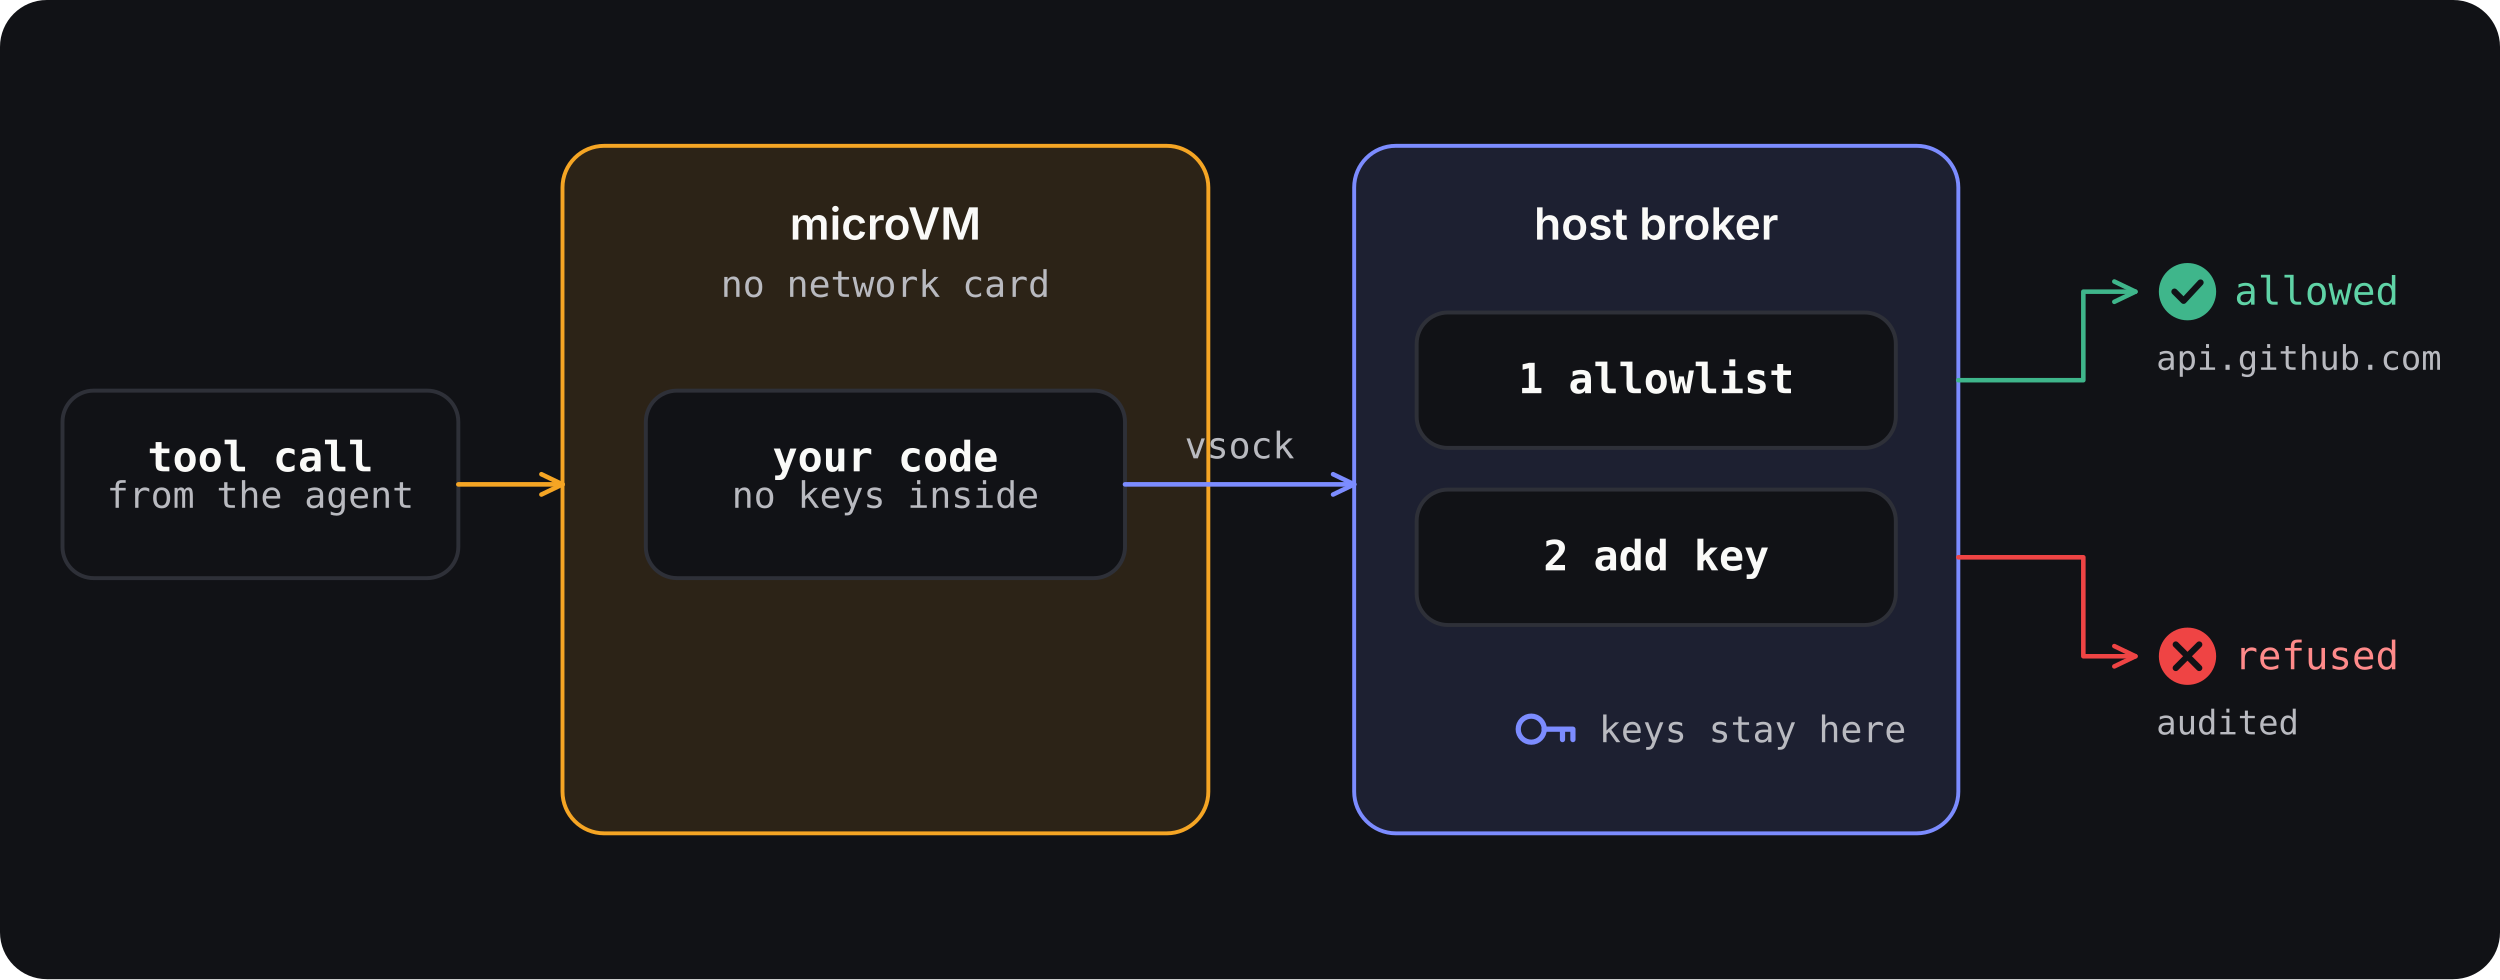
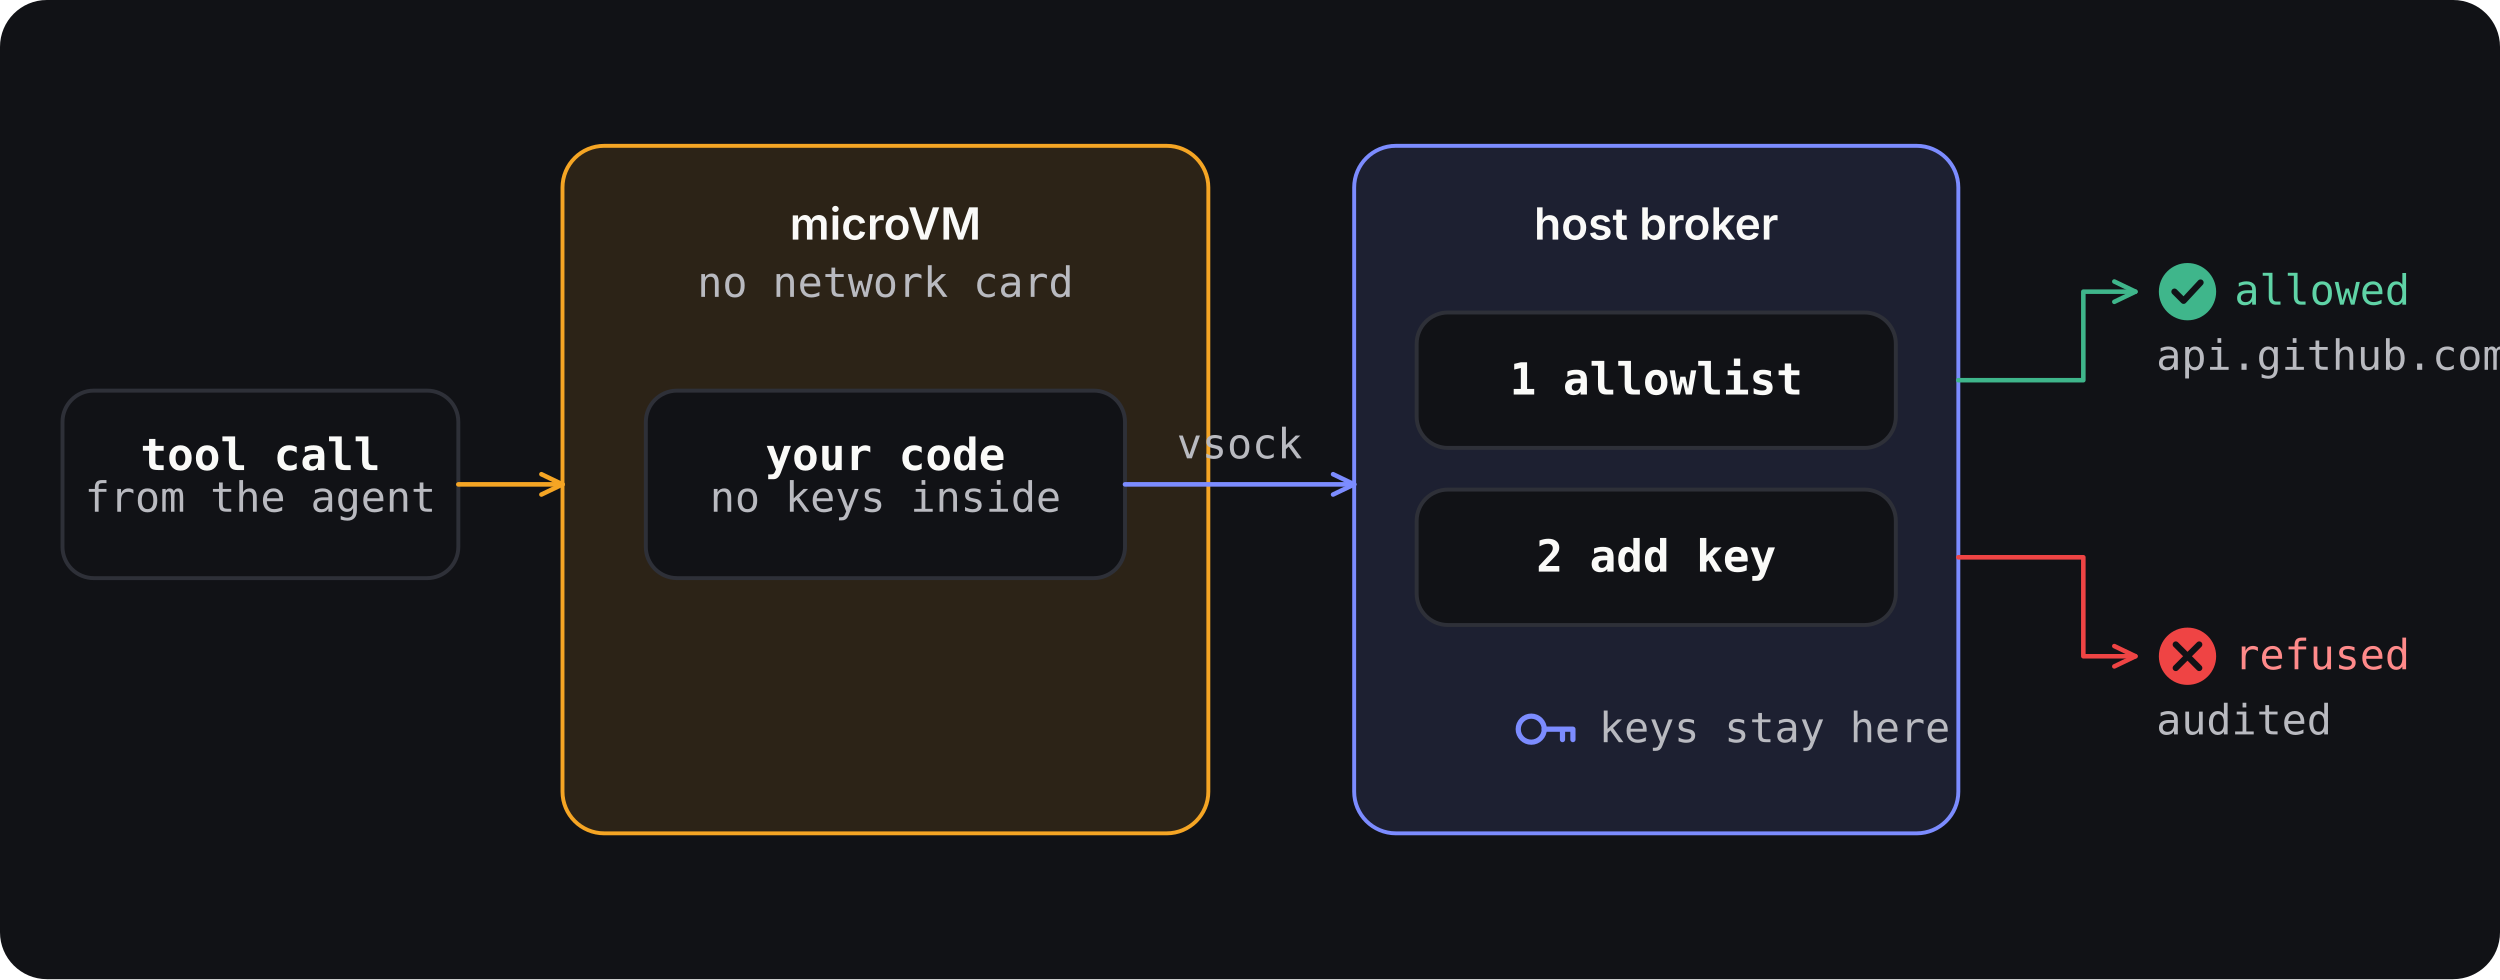
<svg xmlns="http://www.w3.org/2000/svg" viewBox="0 0 960 376" width="960" height="376" role="img" aria-labelledby="t d">
  <rect width="960" height="376" rx="18" fill="#111216" />
  <rect x="24" y="150" width="152" height="72" rx="12" fill="#111216" stroke="#2e3038" stroke-width="1.5" />
-   <text x="100" y="181" font-family="'JetBrains Mono', ui-monospace, SFMono-Regular, Menlo, Consolas, monospace" font-size="16" font-weight="600" fill="#fafaf8" text-anchor="middle">tool call</text>
-   <text x="100" y="195" font-family="'JetBrains Mono', ui-monospace, SFMono-Regular, Menlo, Consolas, monospace" font-size="14" font-weight="400" fill="#b9bac0" text-anchor="middle">from the agent</text>
+   <text x="100" y="180.5" font-family="'JetBrains Mono', ui-monospace, SFMono-Regular, Menlo, Consolas, monospace" font-size="17" font-weight="600" fill="#fafaf8" text-anchor="middle">tool call</text>
+   <text x="100" y="196.5" font-family="'JetBrains Mono', ui-monospace, SFMono-Regular, Menlo, Consolas, monospace" font-size="16" font-weight="400" fill="#b9bac0" text-anchor="middle">from the agent</text>
  <path d="M176 186 L216 186" fill="none" stroke="#f5a524" stroke-width="1.75" stroke-linecap="round" stroke-linejoin="round" />
  <path d="M207.9 189.9 L216 186 L207.9 182.1" fill="none" stroke="#f5a524" stroke-width="1.75" stroke-linecap="round" stroke-linejoin="round" />
  <rect x="216" y="56" width="248" height="264" rx="16" fill="#f5a524" fill-opacity="0.12" stroke="#f5a524" stroke-width="1.5" />
  <text x="340" y="92" font-family="'Inter Tight', Inter, ui-sans-serif, system-ui, -apple-system, 'Segoe UI', sans-serif" font-size="17" font-weight="600" fill="#fafaf8" text-anchor="middle">microVM</text>
-   <text x="340" y="114" font-family="'JetBrains Mono', ui-monospace, SFMono-Regular, Menlo, Consolas, monospace" font-size="14" font-weight="400" fill="#b9bac0" text-anchor="middle">no network card</text>
+   <text x="340" y="114" font-family="'JetBrains Mono', ui-monospace, SFMono-Regular, Menlo, Consolas, monospace" font-size="16" font-weight="400" fill="#b9bac0" text-anchor="middle">no network card</text>
  <rect x="248" y="150" width="184" height="72" rx="12" fill="#111216" stroke="#2e3038" stroke-width="1.5" />
-   <text x="340" y="181" font-family="'JetBrains Mono', ui-monospace, SFMono-Regular, Menlo, Consolas, monospace" font-size="16" font-weight="600" fill="#fafaf8" text-anchor="middle">your code</text>
-   <text x="340" y="195" font-family="'JetBrains Mono', ui-monospace, SFMono-Regular, Menlo, Consolas, monospace" font-size="14" font-weight="400" fill="#b9bac0" text-anchor="middle">no keys inside</text>
+   <text x="340" y="180.5" font-family="'JetBrains Mono', ui-monospace, SFMono-Regular, Menlo, Consolas, monospace" font-size="17" font-weight="600" fill="#fafaf8" text-anchor="middle">your code</text>
+   <text x="340" y="196.5" font-family="'JetBrains Mono', ui-monospace, SFMono-Regular, Menlo, Consolas, monospace" font-size="16" font-weight="400" fill="#b9bac0" text-anchor="middle">no keys inside</text>
  <path d="M432 186 L520 186" fill="none" stroke="#7c8cff" stroke-width="1.75" stroke-linecap="round" stroke-linejoin="round" />
  <path d="M511.9 189.9 L520 186 L511.9 182.1" fill="none" stroke="#7c8cff" stroke-width="1.75" stroke-linecap="round" stroke-linejoin="round" />
-   <text x="476" y="176" font-family="'JetBrains Mono', ui-monospace, SFMono-Regular, Menlo, Consolas, monospace" font-size="14" font-weight="400" fill="#b9bac0" text-anchor="middle">vsock</text>
+   <text x="476" y="176" font-family="'JetBrains Mono', ui-monospace, SFMono-Regular, Menlo, Consolas, monospace" font-size="16" font-weight="400" fill="#b9bac0" text-anchor="middle">vsock</text>
  <rect x="520" y="56" width="232" height="264" rx="16" fill="#7c8cff" fill-opacity="0.12" stroke="#7c8cff" stroke-width="1.5" />
  <text x="636" y="92" font-family="'Inter Tight', Inter, ui-sans-serif, system-ui, -apple-system, 'Segoe UI', sans-serif" font-size="17" font-weight="600" fill="#fafaf8" text-anchor="middle">host broker</text>
  <rect x="544" y="120" width="184" height="52" rx="12" fill="#111216" stroke="#2e3038" stroke-width="1.5" />
-   <text x="636" y="151" font-family="'JetBrains Mono', ui-monospace, SFMono-Regular, Menlo, Consolas, monospace" font-size="16" font-weight="600" fill="#fafaf8" text-anchor="middle">1 allowlist</text>
+   <text x="636" y="151.5" font-family="'JetBrains Mono', ui-monospace, SFMono-Regular, Menlo, Consolas, monospace" font-size="17" font-weight="600" fill="#fafaf8" text-anchor="middle">1 allowlist</text>
  <rect x="544" y="188" width="184" height="52" rx="12" fill="#111216" stroke="#2e3038" stroke-width="1.5" />
-   <text x="636" y="219" font-family="'JetBrains Mono', ui-monospace, SFMono-Regular, Menlo, Consolas, monospace" font-size="16" font-weight="600" fill="#fafaf8" text-anchor="middle">2 add key</text>
+   <text x="636" y="219.5" font-family="'JetBrains Mono', ui-monospace, SFMono-Regular, Menlo, Consolas, monospace" font-size="17" font-weight="600" fill="#fafaf8" text-anchor="middle">2 add key</text>
  <g fill="none" stroke="#7c8cff" stroke-width="2" stroke-linecap="round">
    <circle cx="588" cy="280" r="5" />
    <path d="M593 280 h11 M600 280 v4 M604 280 v4" />
  </g>
-   <text x="614" y="285" font-family="'JetBrains Mono', ui-monospace, SFMono-Regular, Menlo, Consolas, monospace" font-size="14" font-weight="400" fill="#b9bac0" text-anchor="start">keys stay here</text>
+   <text x="614" y="285" font-family="'JetBrains Mono', ui-monospace, SFMono-Regular, Menlo, Consolas, monospace" font-size="16" font-weight="400" fill="#b9bac0" text-anchor="start">keys stay here</text>
  <path d="M752 146 L800 146 L800 112 L820 112" fill="none" stroke="#3fb68b" stroke-width="1.75" stroke-linecap="round" stroke-linejoin="round" />
  <path d="M811.9 115.9 L820 112 L811.9 108.1" fill="none" stroke="#3fb68b" stroke-width="1.75" stroke-linecap="round" stroke-linejoin="round" />
  <path d="M752 214 L800 214 L800 252 L820 252" fill="none" stroke="#ef4444" stroke-width="1.75" stroke-linecap="round" stroke-linejoin="round" />
  <path d="M811.9 255.9 L820 252 L811.9 248.1" fill="none" stroke="#ef4444" stroke-width="1.75" stroke-linecap="round" stroke-linejoin="round" />
  <circle cx="840" cy="112" r="11" fill="#3fb68b" />
  <path d="M835 112 l3.5 3.5 l6.5 -7" fill="none" stroke="#111216" stroke-width="2.4" stroke-linecap="round" stroke-linejoin="round" />
-   <text x="858" y="117" font-family="'JetBrains Mono', ui-monospace, SFMono-Regular, Menlo, Consolas, monospace" font-size="15" font-weight="400" fill="#5fd3a6" text-anchor="start">allowed</text>
-   <text x="828" y="142" font-family="'JetBrains Mono', ui-monospace, SFMono-Regular, Menlo, Consolas, monospace" font-size="13" font-weight="400" fill="#b9bac0" text-anchor="start">api.github.com</text>
+   <text x="858" y="117" font-family="'JetBrains Mono', ui-monospace, SFMono-Regular, Menlo, Consolas, monospace" font-size="16" font-weight="400" fill="#5fd3a6" text-anchor="start">allowed</text>
+   <text x="828" y="142" font-family="'JetBrains Mono', ui-monospace, SFMono-Regular, Menlo, Consolas, monospace" font-size="16" font-weight="400" fill="#b9bac0" text-anchor="start">api.github.com</text>
  <circle cx="840" cy="252" r="11" fill="#ef4444" />
  <path d="M835.5 247.5 l9 9 M844.5 247.5 l-9 9" stroke="#111216" stroke-width="2.4" stroke-linecap="round" />
-   <text x="858" y="257" font-family="'JetBrains Mono', ui-monospace, SFMono-Regular, Menlo, Consolas, monospace" font-size="15" font-weight="400" fill="#ff8a8a" text-anchor="start">refused</text>
-   <text x="828" y="282" font-family="'JetBrains Mono', ui-monospace, SFMono-Regular, Menlo, Consolas, monospace" font-size="13" font-weight="400" fill="#b9bac0" text-anchor="start">audited</text>
+   <text x="858" y="257" font-family="'JetBrains Mono', ui-monospace, SFMono-Regular, Menlo, Consolas, monospace" font-size="16" font-weight="400" fill="#ff8a8a" text-anchor="start">refused</text>
+   <text x="828" y="282" font-family="'JetBrains Mono', ui-monospace, SFMono-Regular, Menlo, Consolas, monospace" font-size="16" font-weight="400" fill="#b9bac0" text-anchor="start">audited</text>
</svg>
